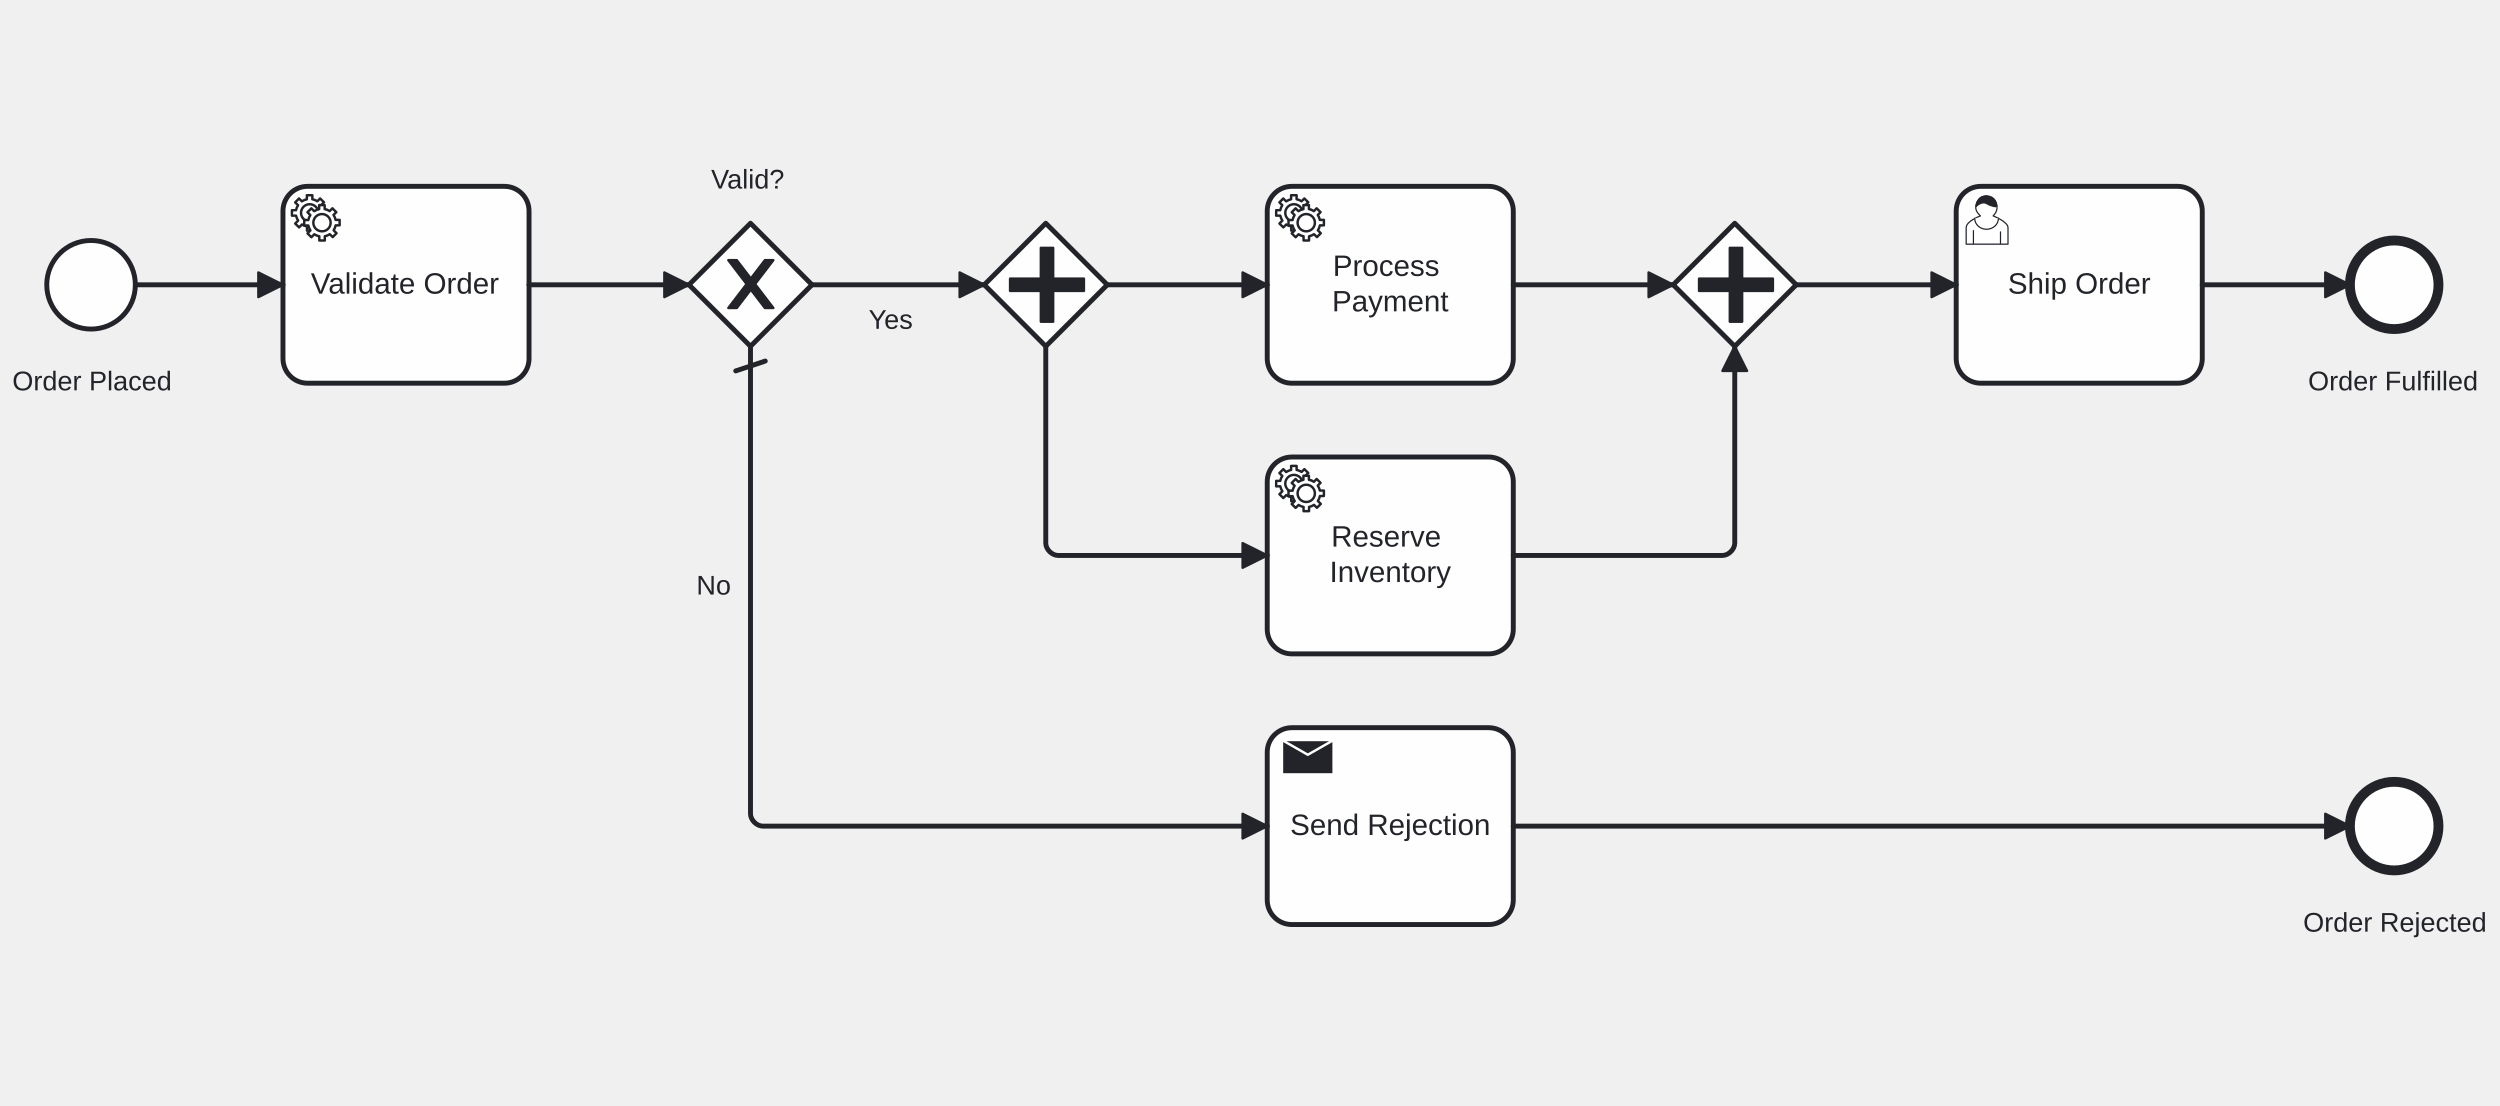
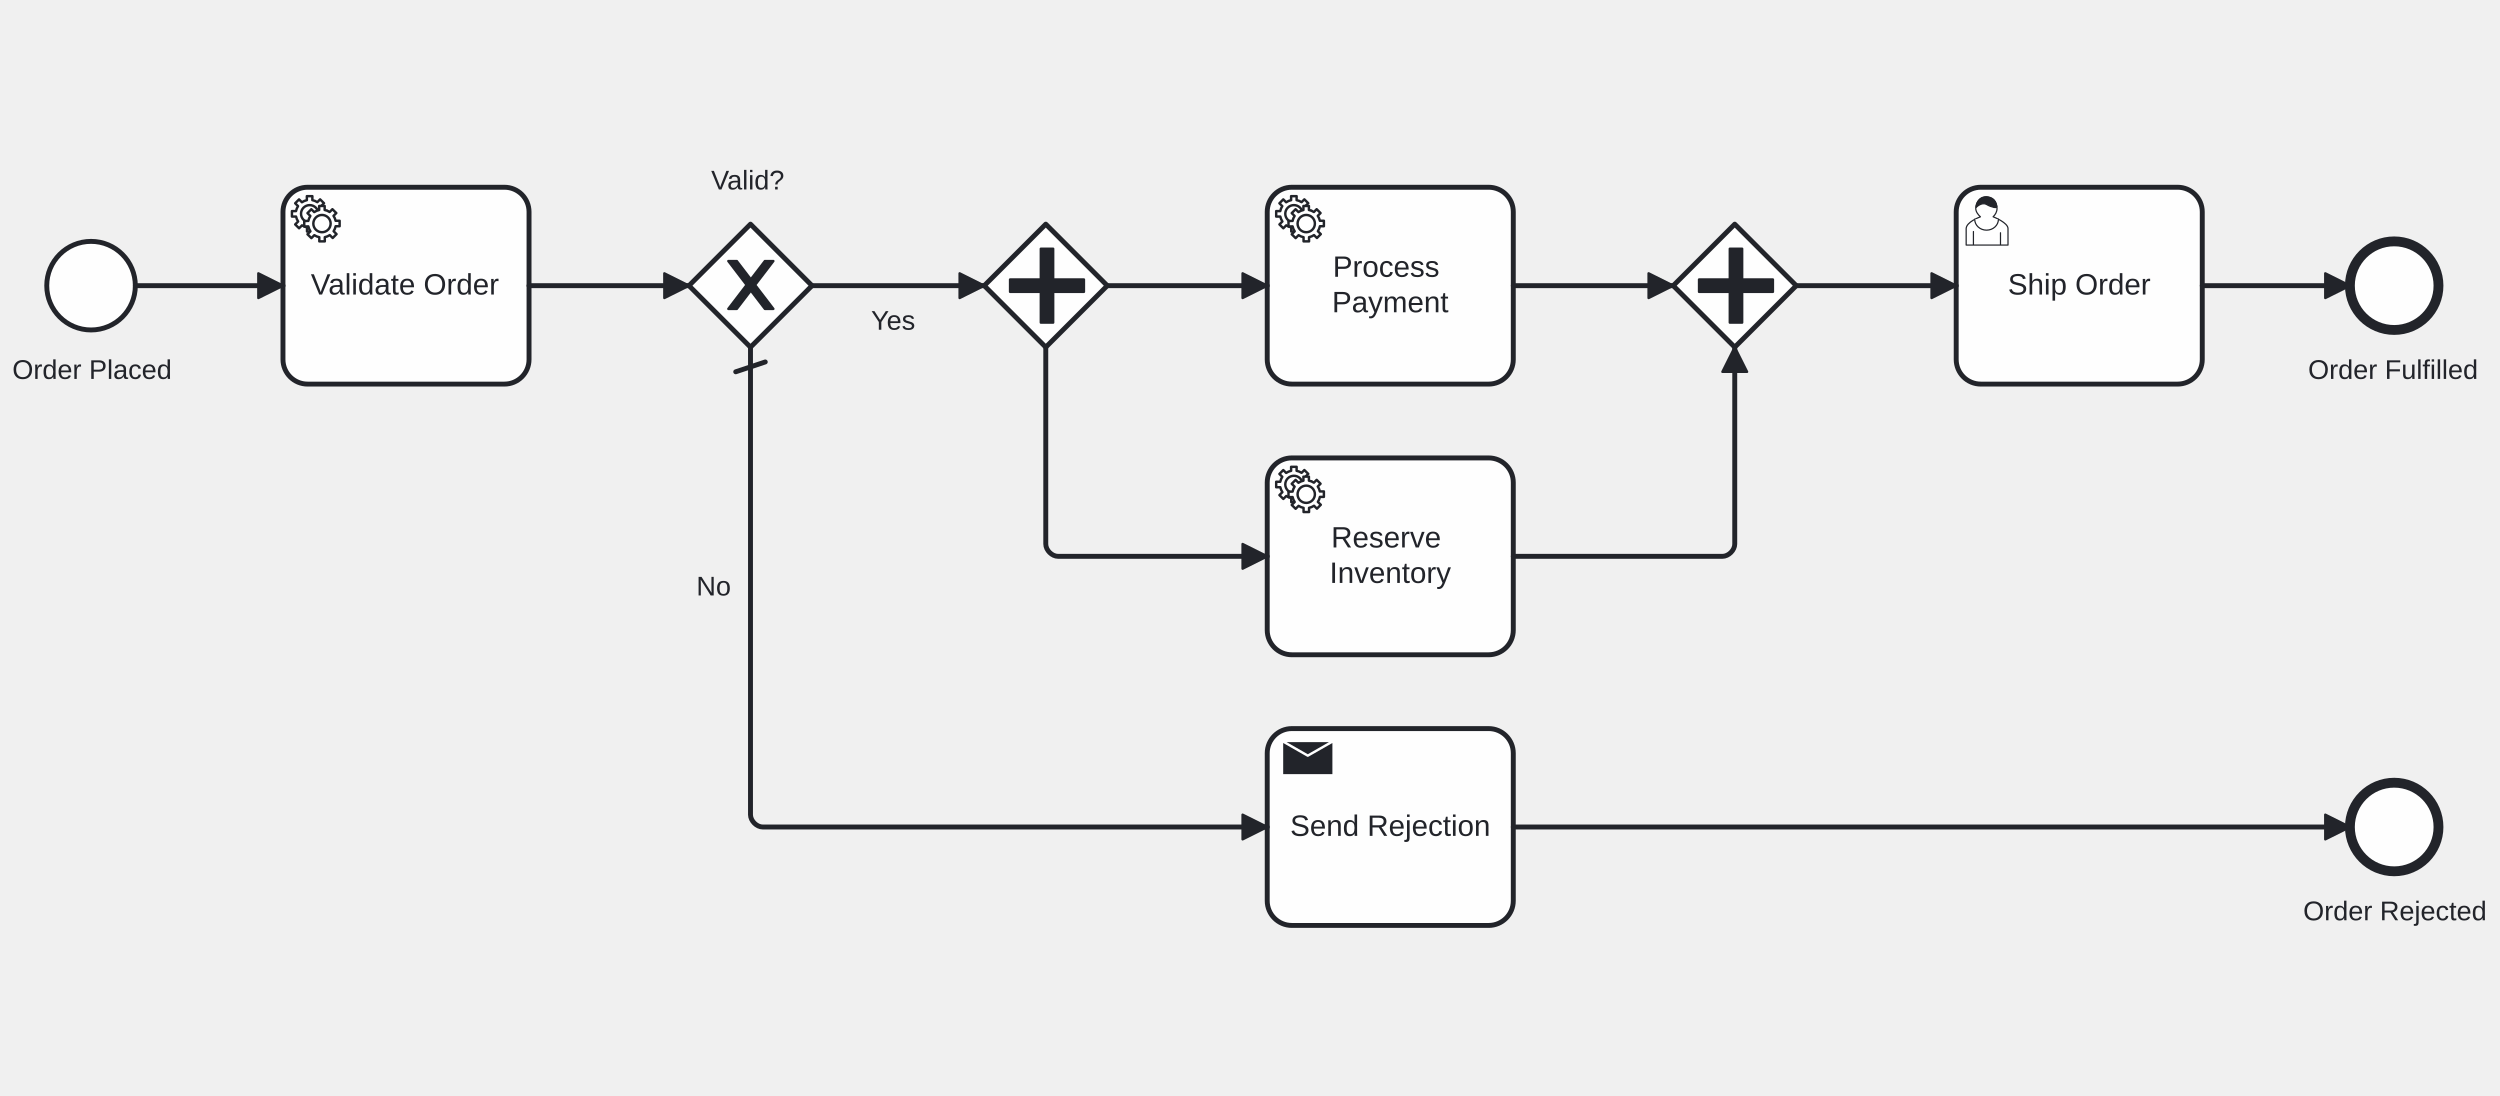
- <svg xmlns="http://www.w3.org/2000/svg" width="1189" height="526" viewBox="173 200 1016 326" version="1.1">
+ <svg xmlns="http://www.w3.org/2000/svg" width="1189" height="521" viewBox="173 200 1016 321" version="1.1">
  <g class="djs-group">
    <g class="djs-element djs-shape" data-element-id="Gateway_0rzojmn" style="display: block;" transform="translate(853, 229)">
      <g class="djs-visual">
        <polygon style="stroke-linecap: round; stroke-linejoin: round; stroke: hsl(225, 10%, 15%); stroke-width: 2px; fill: white; fill-opacity: 0.95;" points="25,0 50,25 25,50 0,25" />
        <path style="fill: hsl(225, 10%, 15%); stroke-linecap: round; stroke-linejoin: round; stroke: hsl(225, 10%, 15%); stroke-width: 1px;" d="m 23,10 0,12.5 -12.5,0 0,5 12.5,0 0,12.5 5,0 0,-12.5 12.5,0 0,-5 -12.5,0 0,-12.5 -5,0 z" />
      </g>
      <rect style="fill: none; stroke-opacity: 0; stroke: white; stroke-width: 15px;" class="djs-hit djs-hit-all" x="0" y="0" width="50" height="50" />
      <rect style="transform-box: fill-box; transform: rotate(45deg); transform-origin: center; fill: none;" x="2" y="2" rx="4" width="46" height="46" class="djs-outline" />
    </g>
  </g>
  <g class="djs-group">
    <g class="djs-element djs-shape" data-element-id="Event_1kc0fqv" style="display: block;" transform="translate(192, 236)">
      <g class="djs-visual">
        <circle cx="18" cy="18" r="18" style="stroke-linecap: round; stroke-linejoin: round; stroke: hsl(225, 10%, 15%); stroke-width: 2px; fill: white; fill-opacity: 0.95;" />
      </g>
      <rect style="fill: none; stroke-opacity: 0; stroke: white; stroke-width: 15px;" class="djs-hit djs-hit-all" x="0" y="0" width="36" height="36" />
      <circle cx="18" cy="18" r="23" style="fill: none;" class="djs-outline" />
    </g>
  </g>
  <g class="djs-group">
    <g class="djs-element djs-shape" data-element-id="Gateway_0ircx6m" style="display: block;" transform="translate(453, 229)">
      <g class="djs-visual">
        <polygon style="stroke-linecap: round; stroke-linejoin: round; stroke: hsl(225, 10%, 15%); stroke-width: 2px; fill: white; fill-opacity: 0.95;" points="25,0 50,25 25,50 0,25" />
        <path style="fill: hsl(225, 10%, 15%); stroke-linecap: round; stroke-linejoin: round; stroke: hsl(225, 10%, 15%); stroke-width: 1px;" d="m 16,15 7.429,9.714 -7.429,9.714 3.429,0 5.714,-7.464 5.714,7.464 3.429,0 -7.429,-9.714 7.429,-9.714 -3.429,0 -5.714,7.464 -5.714,-7.464 -3.429,0 z" />
      </g>
      <rect style="fill: none; stroke-opacity: 0; stroke: white; stroke-width: 15px;" class="djs-hit djs-hit-all" x="0" y="0" width="50" height="50" />
      <rect style="transform-box: fill-box; transform: rotate(45deg); transform-origin: center; fill: none;" x="2" y="2" rx="4" width="46" height="46" class="djs-outline" />
    </g>
  </g>
  <g class="djs-group">
    <g class="djs-element djs-shape" data-element-id="Event_1hm7wwe" style="display: block;" transform="translate(1128, 236)">
      <g class="djs-visual">
        <circle cx="18" cy="18" r="18" style="stroke-linecap: round; stroke-linejoin: round; stroke: hsl(225, 10%, 15%); stroke-width: 4px; fill: white; fill-opacity: 0.95;" />
      </g>
      <rect style="fill: none; stroke-opacity: 0; stroke: white; stroke-width: 15px;" class="djs-hit djs-hit-all" x="0" y="0" width="36" height="36" />
      <circle cx="18" cy="18" r="24" style="fill: none;" class="djs-outline" />
    </g>
  </g>
  <g class="djs-group">
    <g class="djs-element djs-shape" data-element-id="Activity_0glogve" style="display: block;" transform="translate(288, 214)">
      <g class="djs-visual">
        <rect x="0" y="0" width="100" height="80" rx="10" ry="10" style="stroke-linecap: round; stroke-linejoin: round; stroke: hsl(225, 10%, 15%); stroke-width: 2px; fill: white; fill-opacity: 0.95;" />
        <text style="font-family: Arial, sans-serif; font-size: 12px; font-weight: normal; fill: hsl(225, 10%, 15%);" lineHeight="1.2" class="djs-label">
          <tspan x="11.318" y="43.6">Validate Order</tspan>
        </text>
        <circle cx="5" cy="5" r="5" style="stroke-linecap: round; stroke-linejoin: round; stroke: none; stroke-width: 2px; fill: white;" transform="translate(6, 6)" />
        <path style="fill: white; stroke-linecap: round; stroke-linejoin: round; stroke: hsl(225, 10%, 15%); stroke-width: 1px;" d="m 12,18 v -1.713 c 0.352,-0.07 0.704,-0.178 1.048,-0.321 0.344,-0.145 0.666,-0.321 0.966,-0.521 l 1.194,1.18 1.567,-1.577 -1.195,-1.18 c 0.403,-0.614 0.683,-1.299 0.825,-2.018 l 1.622,-0.01 v -2.22 l -1.637,0.01 c -0.073,-0.352 -0.178,-0.7 -0.324,-1.044 -0.145,-0.344 -0.321,-0.664 -0.523,-0.962 l 1.131,-1.136 -1.583,-1.563 -1.13,1.136 c -0.614,-0.401 -1.303,-0.681 -2.023,-0.822 l 0.009,-1.619 h -2.241 l 0.004,1.631 c -0.354,0.074 -0.705,0.18 -1.05,0.324 -0.344,0.144 -0.665,0.321 -0.964,0.52 l -1.17,-1.158 -1.567,1.579 1.168,1.157 c -0.403,0.613 -0.683,1.298 -0.825,2.017 l -1.659,0.003 v 2.222 l 1.672,-0.006 c 0.073,0.351 0.18,0.702 0.324,1.045 0.145,0.344 0.321,0.664 0.523,0.961 l -1.199,1.197 1.584,1.56 1.196,-1.193 c 0.614,0.403 1.303,0.682 2.023,0.823 l 7.19e-4,1.699 h 2.227 z m 0.221,-3.996 c -1.789,0.75 -3.858,-0.093 -4.61,-1.874 -0.752,-1.783 0.091,-3.846 1.88,-4.596 1.788,-0.749 3.857,0.093 4.609,1.874 0.752,1.782 -0.091,3.846 -1.88,4.596 z" />
        <circle cx="5" cy="5" r="5" style="stroke-linecap: round; stroke-linejoin: round; stroke: none; stroke-width: 2px; fill: white;" transform="translate(11, 10)" />
        <path style="fill: white; stroke-linecap: round; stroke-linejoin: round; stroke: hsl(225, 10%, 15%); stroke-width: 1px;" d="m 17,22 v -1.713 c 0.352,-0.07 0.704,-0.178 1.048,-0.321 0.344,-0.145 0.666,-0.321 0.966,-0.521 l 1.194,1.18 1.567,-1.577 -1.195,-1.18 c 0.403,-0.614 0.683,-1.299 0.825,-2.018 l 1.622,-0.01 v -2.22 l -1.637,0.01 c -0.073,-0.352 -0.178,-0.7 -0.324,-1.044 -0.145,-0.344 -0.321,-0.664 -0.523,-0.962 l 1.131,-1.136 -1.583,-1.563 -1.13,1.136 c -0.614,-0.401 -1.303,-0.681 -2.023,-0.822 l 0.009,-1.619 h -2.241 l 0.004,1.631 c -0.354,0.074 -0.705,0.18 -1.05,0.324 -0.344,0.144 -0.665,0.321 -0.964,0.52 l -1.17,-1.158 -1.567,1.579 1.168,1.157 c -0.403,0.613 -0.683,1.298 -0.825,2.017 l -1.659,0.003 v 2.222 l 1.672,-0.006 c 0.073,0.351 0.18,0.702 0.324,1.045 0.145,0.344 0.321,0.664 0.523,0.961 l -1.199,1.197 1.584,1.56 1.196,-1.193 c 0.614,0.403 1.303,0.682 2.023,0.823 l 7.19e-4,1.699 h 2.227 z m 0.221,-3.996 c -1.789,0.75 -3.858,-0.093 -4.61,-1.874 -0.752,-1.783 0.091,-3.846 1.88,-4.596 1.788,-0.749 3.857,0.093 4.609,1.874 0.752,1.782 -0.091,3.846 -1.88,4.596 z" />
      </g>
      <rect style="fill: none; stroke-opacity: 0; stroke: white; stroke-width: 15px;" class="djs-hit djs-hit-all" x="0" y="0" width="100" height="80" />
      <rect x="-5" y="-5" rx="14" width="110" height="90" style="fill: none;" class="djs-outline" />
    </g>
  </g>
  <g class="djs-group">
    <g class="djs-element djs-shape" data-element-id="Activity_0rnc8vk" style="display: block;" transform="translate(688, 214)">
      <g class="djs-visual">
        <rect x="0" y="0" width="100" height="80" rx="10" ry="10" style="stroke-linecap: round; stroke-linejoin: round; stroke: hsl(225, 10%, 15%); stroke-width: 2px; fill: white; fill-opacity: 0.95;" />
        <text style="font-family: Arial, sans-serif; font-size: 12px; font-weight: normal; fill: hsl(225, 10%, 15%);" lineHeight="1.2" class="djs-label">
          <tspan x="26.66" y="36.4">Process </tspan>
          <tspan x="26.324" y="50.8">Payment</tspan>
        </text>
        <circle cx="5" cy="5" r="5" style="stroke-linecap: round; stroke-linejoin: round; stroke: none; stroke-width: 2px; fill: white;" transform="translate(6, 6)" />
        <path style="fill: white; stroke-linecap: round; stroke-linejoin: round; stroke: hsl(225, 10%, 15%); stroke-width: 1px;" d="m 12,18 v -1.713 c 0.352,-0.07 0.704,-0.178 1.048,-0.321 0.344,-0.145 0.666,-0.321 0.966,-0.521 l 1.194,1.18 1.567,-1.577 -1.195,-1.18 c 0.403,-0.614 0.683,-1.299 0.825,-2.018 l 1.622,-0.01 v -2.22 l -1.637,0.01 c -0.073,-0.352 -0.178,-0.7 -0.324,-1.044 -0.145,-0.344 -0.321,-0.664 -0.523,-0.962 l 1.131,-1.136 -1.583,-1.563 -1.13,1.136 c -0.614,-0.401 -1.303,-0.681 -2.023,-0.822 l 0.009,-1.619 h -2.241 l 0.004,1.631 c -0.354,0.074 -0.705,0.18 -1.05,0.324 -0.344,0.144 -0.665,0.321 -0.964,0.52 l -1.17,-1.158 -1.567,1.579 1.168,1.157 c -0.403,0.613 -0.683,1.298 -0.825,2.017 l -1.659,0.003 v 2.222 l 1.672,-0.006 c 0.073,0.351 0.18,0.702 0.324,1.045 0.145,0.344 0.321,0.664 0.523,0.961 l -1.199,1.197 1.584,1.56 1.196,-1.193 c 0.614,0.403 1.303,0.682 2.023,0.823 l 7.19e-4,1.699 h 2.227 z m 0.221,-3.996 c -1.789,0.75 -3.858,-0.093 -4.61,-1.874 -0.752,-1.783 0.091,-3.846 1.88,-4.596 1.788,-0.749 3.857,0.093 4.609,1.874 0.752,1.782 -0.091,3.846 -1.88,4.596 z" />
        <circle cx="5" cy="5" r="5" style="stroke-linecap: round; stroke-linejoin: round; stroke: none; stroke-width: 2px; fill: white;" transform="translate(11, 10)" />
        <path style="fill: white; stroke-linecap: round; stroke-linejoin: round; stroke: hsl(225, 10%, 15%); stroke-width: 1px;" d="m 17,22 v -1.713 c 0.352,-0.07 0.704,-0.178 1.048,-0.321 0.344,-0.145 0.666,-0.321 0.966,-0.521 l 1.194,1.18 1.567,-1.577 -1.195,-1.18 c 0.403,-0.614 0.683,-1.299 0.825,-2.018 l 1.622,-0.01 v -2.22 l -1.637,0.01 c -0.073,-0.352 -0.178,-0.7 -0.324,-1.044 -0.145,-0.344 -0.321,-0.664 -0.523,-0.962 l 1.131,-1.136 -1.583,-1.563 -1.13,1.136 c -0.614,-0.401 -1.303,-0.681 -2.023,-0.822 l 0.009,-1.619 h -2.241 l 0.004,1.631 c -0.354,0.074 -0.705,0.18 -1.05,0.324 -0.344,0.144 -0.665,0.321 -0.964,0.52 l -1.17,-1.158 -1.567,1.579 1.168,1.157 c -0.403,0.613 -0.683,1.298 -0.825,2.017 l -1.659,0.003 v 2.222 l 1.672,-0.006 c 0.073,0.351 0.18,0.702 0.324,1.045 0.145,0.344 0.321,0.664 0.523,0.961 l -1.199,1.197 1.584,1.56 1.196,-1.193 c 0.614,0.403 1.303,0.682 2.023,0.823 l 7.19e-4,1.699 h 2.227 z m 0.221,-3.996 c -1.789,0.75 -3.858,-0.093 -4.61,-1.874 -0.752,-1.783 0.091,-3.846 1.88,-4.596 1.788,-0.749 3.857,0.093 4.609,1.874 0.752,1.782 -0.091,3.846 -1.88,4.596 z" />
      </g>
      <rect style="fill: none; stroke-opacity: 0; stroke: white; stroke-width: 15px;" class="djs-hit djs-hit-all" x="0" y="0" width="100" height="80" />
      <rect x="-5" y="-5" rx="14" width="110" height="90" style="fill: none;" class="djs-outline" />
    </g>
  </g>
  <g class="djs-group">
    <g class="djs-element djs-shape" data-element-id="Activity_0mr8w51" style="display: block;" transform="translate(688, 324)">
      <g class="djs-visual">
        <rect x="0" y="0" width="100" height="80" rx="10" ry="10" style="stroke-linecap: round; stroke-linejoin: round; stroke: hsl(225, 10%, 15%); stroke-width: 2px; fill: white; fill-opacity: 0.95;" />
        <text style="font-family: Arial, sans-serif; font-size: 12px; font-weight: normal; fill: hsl(225, 10%, 15%);" lineHeight="1.2" class="djs-label">
          <tspan x="25.994" y="36.4">Reserve </tspan>
          <tspan x="25.322" y="50.8">Inventory</tspan>
        </text>
        <circle cx="5" cy="5" r="5" style="stroke-linecap: round; stroke-linejoin: round; stroke: none; stroke-width: 2px; fill: white;" transform="translate(6, 6)" />
        <path style="fill: white; stroke-linecap: round; stroke-linejoin: round; stroke: hsl(225, 10%, 15%); stroke-width: 1px;" d="m 12,18 v -1.713 c 0.352,-0.07 0.704,-0.178 1.048,-0.321 0.344,-0.145 0.666,-0.321 0.966,-0.521 l 1.194,1.18 1.567,-1.577 -1.195,-1.18 c 0.403,-0.614 0.683,-1.299 0.825,-2.018 l 1.622,-0.01 v -2.22 l -1.637,0.01 c -0.073,-0.352 -0.178,-0.7 -0.324,-1.044 -0.145,-0.344 -0.321,-0.664 -0.523,-0.962 l 1.131,-1.136 -1.583,-1.563 -1.13,1.136 c -0.614,-0.401 -1.303,-0.681 -2.023,-0.822 l 0.009,-1.619 h -2.241 l 0.004,1.631 c -0.354,0.074 -0.705,0.18 -1.05,0.324 -0.344,0.144 -0.665,0.321 -0.964,0.52 l -1.17,-1.158 -1.567,1.579 1.168,1.157 c -0.403,0.613 -0.683,1.298 -0.825,2.017 l -1.659,0.003 v 2.222 l 1.672,-0.006 c 0.073,0.351 0.18,0.702 0.324,1.045 0.145,0.344 0.321,0.664 0.523,0.961 l -1.199,1.197 1.584,1.56 1.196,-1.193 c 0.614,0.403 1.303,0.682 2.023,0.823 l 7.19e-4,1.699 h 2.227 z m 0.221,-3.996 c -1.789,0.75 -3.858,-0.093 -4.61,-1.874 -0.752,-1.783 0.091,-3.846 1.88,-4.596 1.788,-0.749 3.857,0.093 4.609,1.874 0.752,1.782 -0.091,3.846 -1.88,4.596 z" />
        <circle cx="5" cy="5" r="5" style="stroke-linecap: round; stroke-linejoin: round; stroke: none; stroke-width: 2px; fill: white;" transform="translate(11, 10)" />
        <path style="fill: white; stroke-linecap: round; stroke-linejoin: round; stroke: hsl(225, 10%, 15%); stroke-width: 1px;" d="m 17,22 v -1.713 c 0.352,-0.07 0.704,-0.178 1.048,-0.321 0.344,-0.145 0.666,-0.321 0.966,-0.521 l 1.194,1.18 1.567,-1.577 -1.195,-1.18 c 0.403,-0.614 0.683,-1.299 0.825,-2.018 l 1.622,-0.01 v -2.22 l -1.637,0.01 c -0.073,-0.352 -0.178,-0.7 -0.324,-1.044 -0.145,-0.344 -0.321,-0.664 -0.523,-0.962 l 1.131,-1.136 -1.583,-1.563 -1.13,1.136 c -0.614,-0.401 -1.303,-0.681 -2.023,-0.822 l 0.009,-1.619 h -2.241 l 0.004,1.631 c -0.354,0.074 -0.705,0.18 -1.05,0.324 -0.344,0.144 -0.665,0.321 -0.964,0.52 l -1.17,-1.158 -1.567,1.579 1.168,1.157 c -0.403,0.613 -0.683,1.298 -0.825,2.017 l -1.659,0.003 v 2.222 l 1.672,-0.006 c 0.073,0.351 0.18,0.702 0.324,1.045 0.145,0.344 0.321,0.664 0.523,0.961 l -1.199,1.197 1.584,1.56 1.196,-1.193 c 0.614,0.403 1.303,0.682 2.023,0.823 l 7.19e-4,1.699 h 2.227 z m 0.221,-3.996 c -1.789,0.75 -3.858,-0.093 -4.61,-1.874 -0.752,-1.783 0.091,-3.846 1.88,-4.596 1.788,-0.749 3.857,0.093 4.609,1.874 0.752,1.782 -0.091,3.846 -1.88,4.596 z" />
      </g>
      <rect style="fill: none; stroke-opacity: 0; stroke: white; stroke-width: 15px;" class="djs-hit djs-hit-all" x="0" y="0" width="100" height="80" />
      <rect x="-5" y="-5" rx="14" width="110" height="90" style="fill: none;" class="djs-outline" />
    </g>
  </g>
  <g class="djs-group">
    <g class="djs-element djs-shape" data-element-id="Activity_02pkc1i" style="display: block;" transform="translate(688, 434)">
      <g class="djs-visual">
        <rect x="0" y="0" width="100" height="80" rx="10" ry="10" style="stroke-linecap: round; stroke-linejoin: round; stroke: hsl(225, 10%, 15%); stroke-width: 2px; fill: white; fill-opacity: 0.95;" />
        <text style="font-family: Arial, sans-serif; font-size: 12px; font-weight: normal; fill: hsl(225, 10%, 15%);" lineHeight="1.2" class="djs-label">
          <tspan x="9.314" y="43.6">Send Rejection</tspan>
        </text>
        <path style="fill: hsl(225, 10%, 15%); stroke-linecap: round; stroke-linejoin: round; stroke: white; stroke-width: 1px;" d="m 5.985,4.998 l 0,14 l 21,0 l 0,-14 z l 10.5,6 l 10.5,-6" />
      </g>
      <rect style="fill: none; stroke-opacity: 0; stroke: white; stroke-width: 15px;" class="djs-hit djs-hit-all" x="0" y="0" width="100" height="80" />
      <rect x="-5" y="-5" rx="14" width="110" height="90" style="fill: none;" class="djs-outline" />
    </g>
  </g>
  <g class="djs-group">
    <g class="djs-element djs-shape" data-element-id="Activity_1kdlney" style="display: block;" transform="translate(968, 214)">
      <g class="djs-visual">
        <rect x="0" y="0" width="100" height="80" rx="10" ry="10" style="stroke-linecap: round; stroke-linejoin: round; stroke: hsl(225, 10%, 15%); stroke-width: 2px; fill: white; fill-opacity: 0.95;" />
        <text style="font-family: Arial, sans-serif; font-size: 12px; font-weight: normal; fill: hsl(225, 10%, 15%);" lineHeight="1.2" class="djs-label">
          <tspan x="20.99" y="43.6">Ship Order</tspan>
        </text>
        <path style="fill: white; stroke-linecap: round; stroke-linejoin: round; stroke: hsl(225, 10%, 15%); stroke-width: 0.5px;" d="m 15,12 c 0.909,-0.845 1.594,-2.049 1.594,-3.385 0,-2.554 -1.805,-4.622 -4.357,-4.622 -2.552,0 -4.288,2.068 -4.288,4.622 0,1.348 0.974,2.562 1.896,3.405 -0.529,0.187 -5.669,2.097 -5.794,4.756 v 6.718 h 17 v -6.718 c 0,-2.298 -5.528,-4.595 -6.051,-4.776 zm -8,6 l 0,5.5 m 11,0 l 0,-5" />
        <path style="fill: white; stroke-linecap: round; stroke-linejoin: round; stroke: hsl(225, 10%, 15%); stroke-width: 0.5px;" d="m 15,12 m 2.162,1.009 c 0,2.447 -2.158,4.431 -4.821,4.431 -2.665,0 -4.822,-1.981 -4.822,-4.431 " />
        <path style="fill: hsl(225, 10%, 15%); stroke-linecap: round; stroke-linejoin: round; stroke: hsl(225, 10%, 15%); stroke-width: 0.5px;" d="m 15,12 m -6.9,-3.80 c 0,0 2.251,-2.358 4.274,-1.177 2.024,1.181 4.221,1.537 4.124,0.965 -0.098,-0.57 -0.117,-3.791 -4.191,-4.136 -3.575,0.001 -4.208,3.367 -4.207,4.348 z" />
      </g>
      <rect style="fill: none; stroke-opacity: 0; stroke: white; stroke-width: 15px;" class="djs-hit djs-hit-all" x="0" y="0" width="100" height="80" />
      <rect x="-5" y="-5" rx="14" width="110" height="90" style="fill: none;" class="djs-outline" />
    </g>
  </g>
  <g class="djs-group">
    <g class="djs-element djs-shape" data-element-id="Gateway_0g0pyit" style="display: block;" transform="translate(573, 229)">
      <g class="djs-visual">
        <polygon style="stroke-linecap: round; stroke-linejoin: round; stroke: hsl(225, 10%, 15%); stroke-width: 2px; fill: white; fill-opacity: 0.95;" points="25,0 50,25 25,50 0,25" />
        <path style="fill: hsl(225, 10%, 15%); stroke-linecap: round; stroke-linejoin: round; stroke: hsl(225, 10%, 15%); stroke-width: 1px;" d="m 23,10 0,12.5 -12.5,0 0,5 12.5,0 0,12.5 5,0 0,-12.5 12.5,0 0,-5 -12.5,0 0,-12.5 -5,0 z" />
      </g>
      <rect style="fill: none; stroke-opacity: 0; stroke: white; stroke-width: 15px;" class="djs-hit djs-hit-all" x="0" y="0" width="50" height="50" />
      <rect style="transform-box: fill-box; transform: rotate(45deg); transform-origin: center; fill: none;" x="2" y="2" rx="4" width="46" height="46" class="djs-outline" />
    </g>
  </g>
  <g class="djs-group">
    <g class="djs-element djs-shape" data-element-id="Event_01cpts6" style="display: block;" transform="translate(1128, 456)">
      <g class="djs-visual">
        <circle cx="18" cy="18" r="18" style="stroke-linecap: round; stroke-linejoin: round; stroke: hsl(225, 10%, 15%); stroke-width: 4px; fill: white; fill-opacity: 0.95;" />
      </g>
      <rect style="fill: none; stroke-opacity: 0; stroke: white; stroke-width: 15px;" class="djs-hit djs-hit-all" x="0" y="0" width="36" height="36" />
      <circle cx="18" cy="18" r="24" style="fill: none;" class="djs-outline" />
    </g>
  </g>
  <g class="djs-group">
    <g class="djs-element djs-connection" data-element-id="Flow_0710ei0" style="display: block;">
      <g class="djs-visual">
        <defs>
          <marker id="marker-seq-0" viewBox="0 0 20 20" refX="11" refY="10" markerWidth="10" markerHeight="10" orient="auto">
            <path d="M 1 5 L 11 10 L 1 15 Z" style="stroke-linecap: round; stroke-linejoin: round; stroke: hsl(225, 10%, 15%); stroke-width: 1px; fill: hsl(225, 10%, 15%);" />
          </marker>
        </defs>
        <path style="fill: none; stroke-linecap: round; stroke-linejoin: round; stroke: hsl(225, 10%, 15%); stroke-width: 2px; marker-end: url(#marker-seq-0);" data-corner-radius="5" d="M228,254L288,254" />
      </g>
      <path d="M228,254L288,254" style="fill: none; stroke-opacity: 0; stroke: white; stroke-width: 15px;" class="djs-hit djs-hit-stroke" />
      <rect x="223" y="249" rx="4" width="70" height="10" style="fill: none;" class="djs-outline" />
    </g>
  </g>
  <g class="djs-group">
    <g class="djs-element djs-connection" data-element-id="Flow_007jsi5" style="display: block;">
      <g class="djs-visual">
        <defs>
          <marker id="marker-seq-1" viewBox="0 0 20 20" refX="11" refY="10" markerWidth="10" markerHeight="10" orient="auto">
            <path d="M 1 5 L 11 10 L 1 15 Z" style="stroke-linecap: round; stroke-linejoin: round; stroke: hsl(225, 10%, 15%); stroke-width: 1px; fill: hsl(225, 10%, 15%);" />
          </marker>
        </defs>
        <path style="fill: none; stroke-linecap: round; stroke-linejoin: round; stroke: hsl(225, 10%, 15%); stroke-width: 2px; marker-end: url(#marker-seq-1);" data-corner-radius="5" d="M388,254L453,254" />
      </g>
      <path d="M388,254L453,254" style="fill: none; stroke-opacity: 0; stroke: white; stroke-width: 15px;" class="djs-hit djs-hit-stroke" />
      <rect x="383" y="249" rx="4" width="75" height="10" style="fill: none;" class="djs-outline" />
    </g>
  </g>
  <g class="djs-group">
    <g class="djs-element djs-connection" data-element-id="Flow_0f3s1zc" style="display: block;">
      <g class="djs-visual">
        <defs>
          <marker id="marker-seq-2" viewBox="0 0 20 20" refX="11" refY="10" markerWidth="10" markerHeight="10" orient="auto">
            <path d="M 1 5 L 11 10 L 1 15 Z" style="stroke-linecap: round; stroke-linejoin: round; stroke: hsl(225, 10%, 15%); stroke-width: 1px; fill: hsl(225, 10%, 15%);" />
          </marker>
        </defs>
        <path style="fill: none; stroke-linecap: round; stroke-linejoin: round; stroke: hsl(225, 10%, 15%); stroke-width: 2px; marker-end: url(#marker-seq-2);" data-corner-radius="5" d="M503,254L573,254" />
      </g>
      <path d="M503,254L573,254" style="fill: none; stroke-opacity: 0; stroke: white; stroke-width: 15px;" class="djs-hit djs-hit-stroke" />
      <rect x="498" y="249" rx="4" width="80" height="10" style="fill: none;" class="djs-outline" />
    </g>
  </g>
  <g class="djs-group">
    <g class="djs-element djs-connection" data-element-id="Flow_0mgoijn" style="display: block;">
      <g class="djs-visual">
        <defs>
          <marker id="marker-seq-3" viewBox="0 0 20 20" refX="11" refY="10" markerWidth="10" markerHeight="10" orient="auto">
            <path d="M 1 5 L 11 10 L 1 15 Z" style="stroke-linecap: round; stroke-linejoin: round; stroke: hsl(225, 10%, 15%); stroke-width: 1px; fill: hsl(225, 10%, 15%);" />
          </marker>
        </defs>
        <path style="fill: none; stroke-linecap: round; stroke-linejoin: round; stroke: hsl(225, 10%, 15%); stroke-width: 2px; marker-end: url(#marker-seq-3);" data-corner-radius="5" d="M623,254L688,254" />
      </g>
      <path d="M623,254L688,254" style="fill: none; stroke-opacity: 0; stroke: white; stroke-width: 15px;" class="djs-hit djs-hit-stroke" />
      <rect x="618" y="249" rx="4" width="75" height="10" style="fill: none;" class="djs-outline" />
    </g>
  </g>
  <g class="djs-group">
    <g class="djs-element djs-connection" data-element-id="Flow_0rpogl4" style="display: block;">
      <g class="djs-visual">
        <defs>
          <marker id="marker-seq-4" viewBox="0 0 20 20" refX="11" refY="10" markerWidth="10" markerHeight="10" orient="auto">
            <path d="M 1 5 L 11 10 L 1 15 Z" style="stroke-linecap: round; stroke-linejoin: round; stroke: hsl(225, 10%, 15%); stroke-width: 1px; fill: hsl(225, 10%, 15%);" />
          </marker>
        </defs>
        <path style="fill: none; stroke-linecap: round; stroke-linejoin: round; stroke: hsl(225, 10%, 15%); stroke-width: 2px; marker-end: url(#marker-seq-4);" data-corner-radius="5" d="M598,279L598,359C598,361.5,600.5,364,603,364L688,364" />
      </g>
      <path d="M598,279L598,364L688,364" style="fill: none; stroke-opacity: 0; stroke: white; stroke-width: 15px;" class="djs-hit djs-hit-stroke" />
      <rect x="593" y="274" rx="4" width="100" height="95" style="fill: none;" class="djs-outline" />
    </g>
  </g>
  <g class="djs-group">
    <g class="djs-element djs-connection" data-element-id="Flow_033c36g" style="display: block;">
      <g class="djs-visual">
        <defs>
          <marker id="marker-seq-5" viewBox="0 0 20 20" refX="11" refY="10" markerWidth="10" markerHeight="10" orient="auto">
            <path d="M 1 5 L 11 10 L 1 15 Z" style="stroke-linecap: round; stroke-linejoin: round; stroke: hsl(225, 10%, 15%); stroke-width: 1px; fill: hsl(225, 10%, 15%);" />
          </marker>
        </defs>
        <path style="fill: none; stroke-linecap: round; stroke-linejoin: round; stroke: hsl(225, 10%, 15%); stroke-width: 2px; marker-end: url(#marker-seq-5);" data-corner-radius="5" d="M788,254L853,254" />
      </g>
      <path d="M788,254L853,254" style="fill: none; stroke-opacity: 0; stroke: white; stroke-width: 15px;" class="djs-hit djs-hit-stroke" />
      <rect x="783" y="249" rx="4" width="75" height="10" style="fill: none;" class="djs-outline" />
    </g>
  </g>
  <g class="djs-group">
    <g class="djs-element djs-connection" data-element-id="Flow_1gzog11" style="display: block;">
      <g class="djs-visual">
        <defs>
          <marker id="marker-seq-6" viewBox="0 0 20 20" refX="11" refY="10" markerWidth="10" markerHeight="10" orient="auto">
            <path d="M 1 5 L 11 10 L 1 15 Z" style="stroke-linecap: round; stroke-linejoin: round; stroke: hsl(225, 10%, 15%); stroke-width: 1px; fill: hsl(225, 10%, 15%);" />
          </marker>
        </defs>
        <path style="fill: none; stroke-linecap: round; stroke-linejoin: round; stroke: hsl(225, 10%, 15%); stroke-width: 2px; marker-end: url(#marker-seq-6);" data-corner-radius="5" d="M903,254L968,254" />
      </g>
      <path d="M903,254L968,254" style="fill: none; stroke-opacity: 0; stroke: white; stroke-width: 15px;" class="djs-hit djs-hit-stroke" />
      <rect x="898" y="249" rx="4" width="75" height="10" style="fill: none;" class="djs-outline" />
    </g>
  </g>
  <g class="djs-group">
    <g class="djs-element djs-connection" data-element-id="Flow_12mfwdq" style="display: block;">
      <g class="djs-visual">
        <defs>
          <marker id="marker-seq-7" viewBox="0 0 20 20" refX="11" refY="10" markerWidth="10" markerHeight="10" orient="auto">
            <path d="M 1 5 L 11 10 L 1 15 Z" style="stroke-linecap: round; stroke-linejoin: round; stroke: hsl(225, 10%, 15%); stroke-width: 1px; fill: hsl(225, 10%, 15%);" />
          </marker>
        </defs>
        <path style="fill: none; stroke-linecap: round; stroke-linejoin: round; stroke: hsl(225, 10%, 15%); stroke-width: 2px; marker-end: url(#marker-seq-7);" data-corner-radius="5" d="M1068,254L1128,254" />
      </g>
      <path d="M1068,254L1128,254" style="fill: none; stroke-opacity: 0; stroke: white; stroke-width: 15px;" class="djs-hit djs-hit-stroke" />
      <rect x="1063" y="249" rx="4" width="70" height="10" style="fill: none;" class="djs-outline" />
    </g>
  </g>
  <g class="djs-group">
    <g class="djs-element djs-connection" data-element-id="Flow_11j4u79" style="display: block;">
      <g class="djs-visual">
        <defs>
          <marker id="marker-seq-8" viewBox="0 0 20 20" refX="11" refY="10" markerWidth="10" markerHeight="10" orient="auto">
            <path d="M 1 5 L 11 10 L 1 15 Z" style="stroke-linecap: round; stroke-linejoin: round; stroke: hsl(225, 10%, 15%); stroke-width: 1px; fill: hsl(225, 10%, 15%);" />
          </marker>
        </defs>
        <path style="fill: none; stroke-linecap: round; stroke-linejoin: round; stroke: hsl(225, 10%, 15%); stroke-width: 2px; marker-end: url(#marker-seq-8);" data-corner-radius="5" d="M788,364L873,364C875.5,364,878,361.5,878,359L878,279" />
      </g>
      <path d="M788,364L878,364L878,279" style="fill: none; stroke-opacity: 0; stroke: white; stroke-width: 15px;" class="djs-hit djs-hit-stroke" />
      <rect x="783" y="274" rx="4" width="100" height="95" style="fill: none;" class="djs-outline" />
    </g>
  </g>
  <g class="djs-group">
    <g class="djs-element djs-connection" data-element-id="Flow_18zaw60" style="display: block;">
      <g class="djs-visual">
        <defs>
          <marker id="marker-seq-9" viewBox="0 0 20 20" refX="11" refY="10" markerWidth="10" markerHeight="10" orient="auto">
            <path d="M 1 5 L 11 10 L 1 15 Z" style="stroke-linecap: round; stroke-linejoin: round; stroke: hsl(225, 10%, 15%); stroke-width: 1px; fill: hsl(225, 10%, 15%);" />
          </marker>
          <marker id="marker-seq-10" viewBox="0 0 20 20" refX="0" refY="10" markerWidth="10" markerHeight="10" orient="auto">
            <path d="M 6 4 L 10 16" style="stroke-linecap: round; stroke-linejoin: round; stroke: hsl(225, 10%, 15%); stroke-width: 2px; fill: none;" />
          </marker>
        </defs>
        <path style="fill: none; stroke-linecap: round; stroke-linejoin: round; stroke: hsl(225, 10%, 15%); stroke-width: 2px; marker-end: url(#marker-seq-9); marker-start: url(#marker-seq-10);" data-corner-radius="5" d="M478,279L478,469C478,471.5,480.5,474,483,474L688,474" />
      </g>
      <path d="M478,279L478,474L688,474" style="fill: none; stroke-opacity: 0; stroke: white; stroke-width: 15px;" class="djs-hit djs-hit-stroke" />
      <rect x="473" y="274" rx="4" width="220" height="205" style="fill: none;" class="djs-outline" />
    </g>
  </g>
  <g class="djs-group">
    <g class="djs-element djs-connection" data-element-id="Flow_1xzxb56" style="display: block;">
      <g class="djs-visual">
        <defs>
          <marker id="marker-seq-11" viewBox="0 0 20 20" refX="11" refY="10" markerWidth="10" markerHeight="10" orient="auto">
            <path d="M 1 5 L 11 10 L 1 15 Z" style="stroke-linecap: round; stroke-linejoin: round; stroke: hsl(225, 10%, 15%); stroke-width: 1px; fill: hsl(225, 10%, 15%);" />
          </marker>
        </defs>
        <path style="fill: none; stroke-linecap: round; stroke-linejoin: round; stroke: hsl(225, 10%, 15%); stroke-width: 2px; marker-end: url(#marker-seq-11);" data-corner-radius="5" d="M788,474L1128,474" />
      </g>
      <path d="M788,474L1128,474" style="fill: none; stroke-opacity: 0; stroke: white; stroke-width: 15px;" class="djs-hit djs-hit-stroke" />
      <rect x="783" y="469" rx="4" width="350" height="10" style="fill: none;" class="djs-outline" />
    </g>
  </g>
  <g class="djs-group">
+     <g class="djs-element djs-shape" data-element-id="Event_1kc0fqv_label" style="display: block;" transform="translate(178, 282)">
+       <g class="djs-visual">
+         <text style="font-family: Arial, sans-serif; font-size: 11px; font-weight: normal; fill: hsl(225, 10%, 15%);" lineHeight="1.2" class="djs-label">
+           <tspan x="0" y="9.9">Order Placed</tspan>
+         </text>
+       </g>
+       <rect style="fill: none; stroke-opacity: 0; stroke: white; stroke-width: 15px;" class="djs-hit djs-hit-all" x="0" y="0" width="65" height="14" />
+       <rect x="-5" y="-5" rx="4" width="75" height="24" style="fill: none;" class="djs-outline" />
+     </g>
+   </g>
+   <g class="djs-group">
    <g class="djs-element djs-shape" data-element-id="Gateway_0ircx6m_label" style="display: block;" transform="translate(462, 205)">
      <g class="djs-visual">
        <text style="font-family: Arial, sans-serif; font-size: 11px; font-weight: normal; fill: hsl(225, 10%, 15%);" lineHeight="1.2" class="djs-label">
          <tspan x="0" y="9.9">Valid?</tspan>
        </text>
      </g>
      <rect style="fill: none; stroke-opacity: 0; stroke: white; stroke-width: 15px;" class="djs-hit djs-hit-all" x="0" y="0" width="31" height="14" />
      <rect x="-5" y="-5" rx="4" width="41" height="24" style="fill: none;" class="djs-outline" />
    </g>
  </g>
  <g class="djs-group">
-     <g class="djs-element djs-shape" data-element-id="Flow_0f3s1zc_label" style="display: block;" transform="translate(526, 262)">
+     <g class="djs-element djs-shape" data-element-id="Event_1hm7wwe_label" style="display: block;" transform="translate(1111, 282)">
+       <g class="djs-visual">
+         <text style="font-family: Arial, sans-serif; font-size: 11px; font-weight: normal; fill: hsl(225, 10%, 15%);" lineHeight="1.2" class="djs-label">
+           <tspan x="0" y="9.9">Order Fulfilled</tspan>
+         </text>
+       </g>
+       <rect style="fill: none; stroke-opacity: 0; stroke: white; stroke-width: 15px;" class="djs-hit djs-hit-all" x="0" y="0" width="70" height="14" />
+       <rect x="-5" y="-5" rx="4" width="80" height="24" style="fill: none;" class="djs-outline" />
+     </g>
+   </g>
+   <g class="djs-group">
+     <g class="djs-element djs-shape" data-element-id="Event_01cpts6_label" style="display: block;" transform="translate(1109, 502)">
+       <g class="djs-visual">
+         <text style="font-family: Arial, sans-serif; font-size: 11px; font-weight: normal; fill: hsl(225, 10%, 15%);" lineHeight="1.2" class="djs-label">
+           <tspan x="0" y="9.9">Order Rejected</tspan>
+         </text>
+       </g>
+       <rect style="fill: none; stroke-opacity: 0; stroke: white; stroke-width: 15px;" class="djs-hit djs-hit-all" x="0" y="0" width="75" height="14" />
+       <rect x="-5" y="-5" rx="4" width="85" height="24" style="fill: none;" class="djs-outline" />
+     </g>
+   </g>
+   <g class="djs-group">
+     <g class="djs-element djs-shape" data-element-id="Flow_0f3s1zc_label" style="display: block;" transform="translate(527, 262)">
      <g class="djs-visual">
        <text style="font-family: Arial, sans-serif; font-size: 11px; font-weight: normal; fill: hsl(225, 10%, 15%);" lineHeight="1.2" class="djs-label">
          <tspan x="0" y="9.9">Yes</tspan>
        </text>
      </g>
      <rect style="fill: none; stroke-opacity: 0; stroke: white; stroke-width: 15px;" class="djs-hit djs-hit-all" x="0" y="0" width="19" height="14" />
      <rect x="-5" y="-5" rx="4" width="29" height="24" style="fill: none;" class="djs-outline" />
    </g>
  </g>
  <g class="djs-group">
    <g class="djs-element djs-shape" data-element-id="Flow_18zaw60_label" style="display: block;" transform="translate(456, 370)">
      <g class="djs-visual">
        <text style="font-family: Arial, sans-serif; font-size: 11px; font-weight: normal; fill: hsl(225, 10%, 15%);" lineHeight="1.2" class="djs-label">
          <tspan x="0" y="9.9">No</tspan>
        </text>
      </g>
      <rect style="fill: none; stroke-opacity: 0; stroke: white; stroke-width: 15px;" class="djs-hit djs-hit-all" x="0" y="0" width="15" height="14" />
      <rect x="-5" y="-5" rx="4" width="25" height="24" style="fill: none;" class="djs-outline" />
    </g>
  </g>
-   <g class="djs-group">
-     <g class="djs-element djs-shape" data-element-id="Event_1kc0fqv_label" style="display: block;" transform="translate(178, 287)">
-       <g class="djs-visual">
-         <text style="font-family: Arial, sans-serif; font-size: 11px; font-weight: normal; fill: hsl(225, 10%, 15%);" lineHeight="1.2" class="djs-label">
-           <tspan x="0" y="9.9">Order Placed</tspan>
-         </text>
-       </g>
-       <rect style="fill: none; stroke-opacity: 0; stroke: white; stroke-width: 15px;" class="djs-hit djs-hit-all" x="0" y="0" width="65" height="14" />
-       <rect x="-5" y="-5" rx="4" width="75" height="24" style="fill: none;" class="djs-outline" />
-     </g>
-   </g>
-   <g class="djs-group">
-     <g class="djs-element djs-shape" data-element-id="Event_1hm7wwe_label" style="display: block;" transform="translate(1111, 287)">
-       <g class="djs-visual">
-         <text style="font-family: Arial, sans-serif; font-size: 11px; font-weight: normal; fill: hsl(225, 10%, 15%);" lineHeight="1.2" class="djs-label">
-           <tspan x="0" y="9.9">Order Fulfilled</tspan>
-         </text>
-       </g>
-       <rect style="fill: none; stroke-opacity: 0; stroke: white; stroke-width: 15px;" class="djs-hit djs-hit-all" x="0" y="0" width="70" height="14" />
-       <rect x="-5" y="-5" rx="4" width="80" height="24" style="fill: none;" class="djs-outline" />
-     </g>
-   </g>
-   <g class="djs-group">
-     <g class="djs-element djs-shape" data-element-id="Event_01cpts6_label" style="display: block;" transform="translate(1109, 507)">
-       <g class="djs-visual">
-         <text style="font-family: Arial, sans-serif; font-size: 11px; font-weight: normal; fill: hsl(225, 10%, 15%);" lineHeight="1.2" class="djs-label">
-           <tspan x="0" y="9.9">Order Rejected</tspan>
-         </text>
-       </g>
-       <rect style="fill: none; stroke-opacity: 0; stroke: white; stroke-width: 15px;" class="djs-hit djs-hit-all" x="0" y="0" width="75" height="14" />
-       <rect x="-5" y="-5" rx="4" width="85" height="24" style="fill: none;" class="djs-outline" />
-     </g>
-   </g>
</svg>
